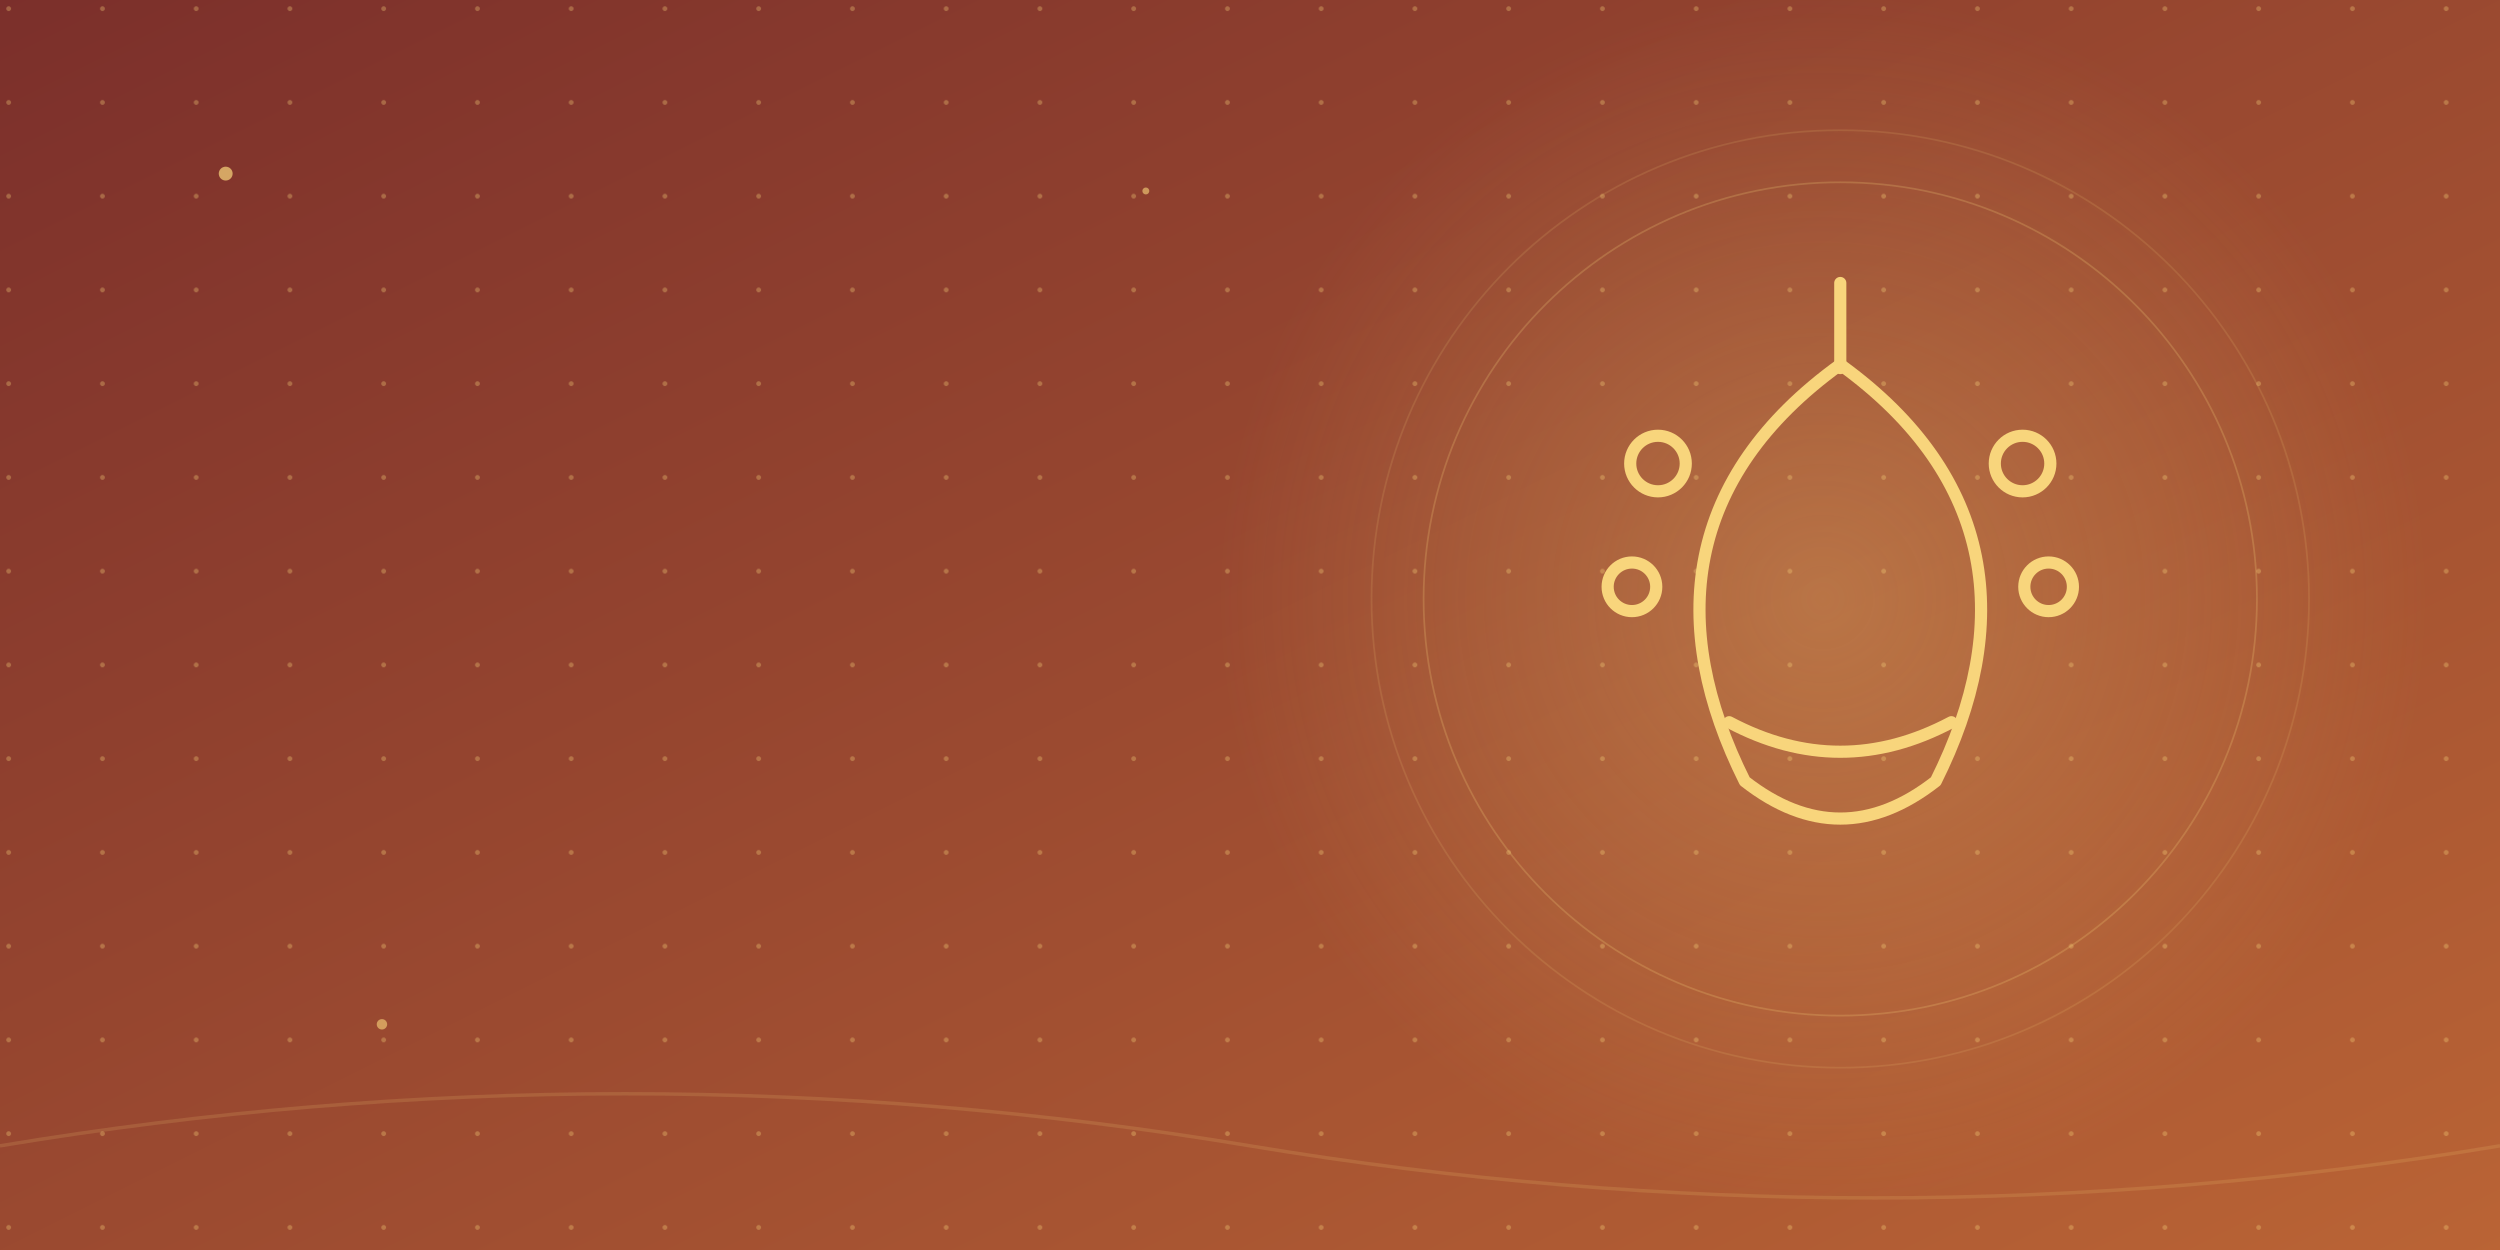
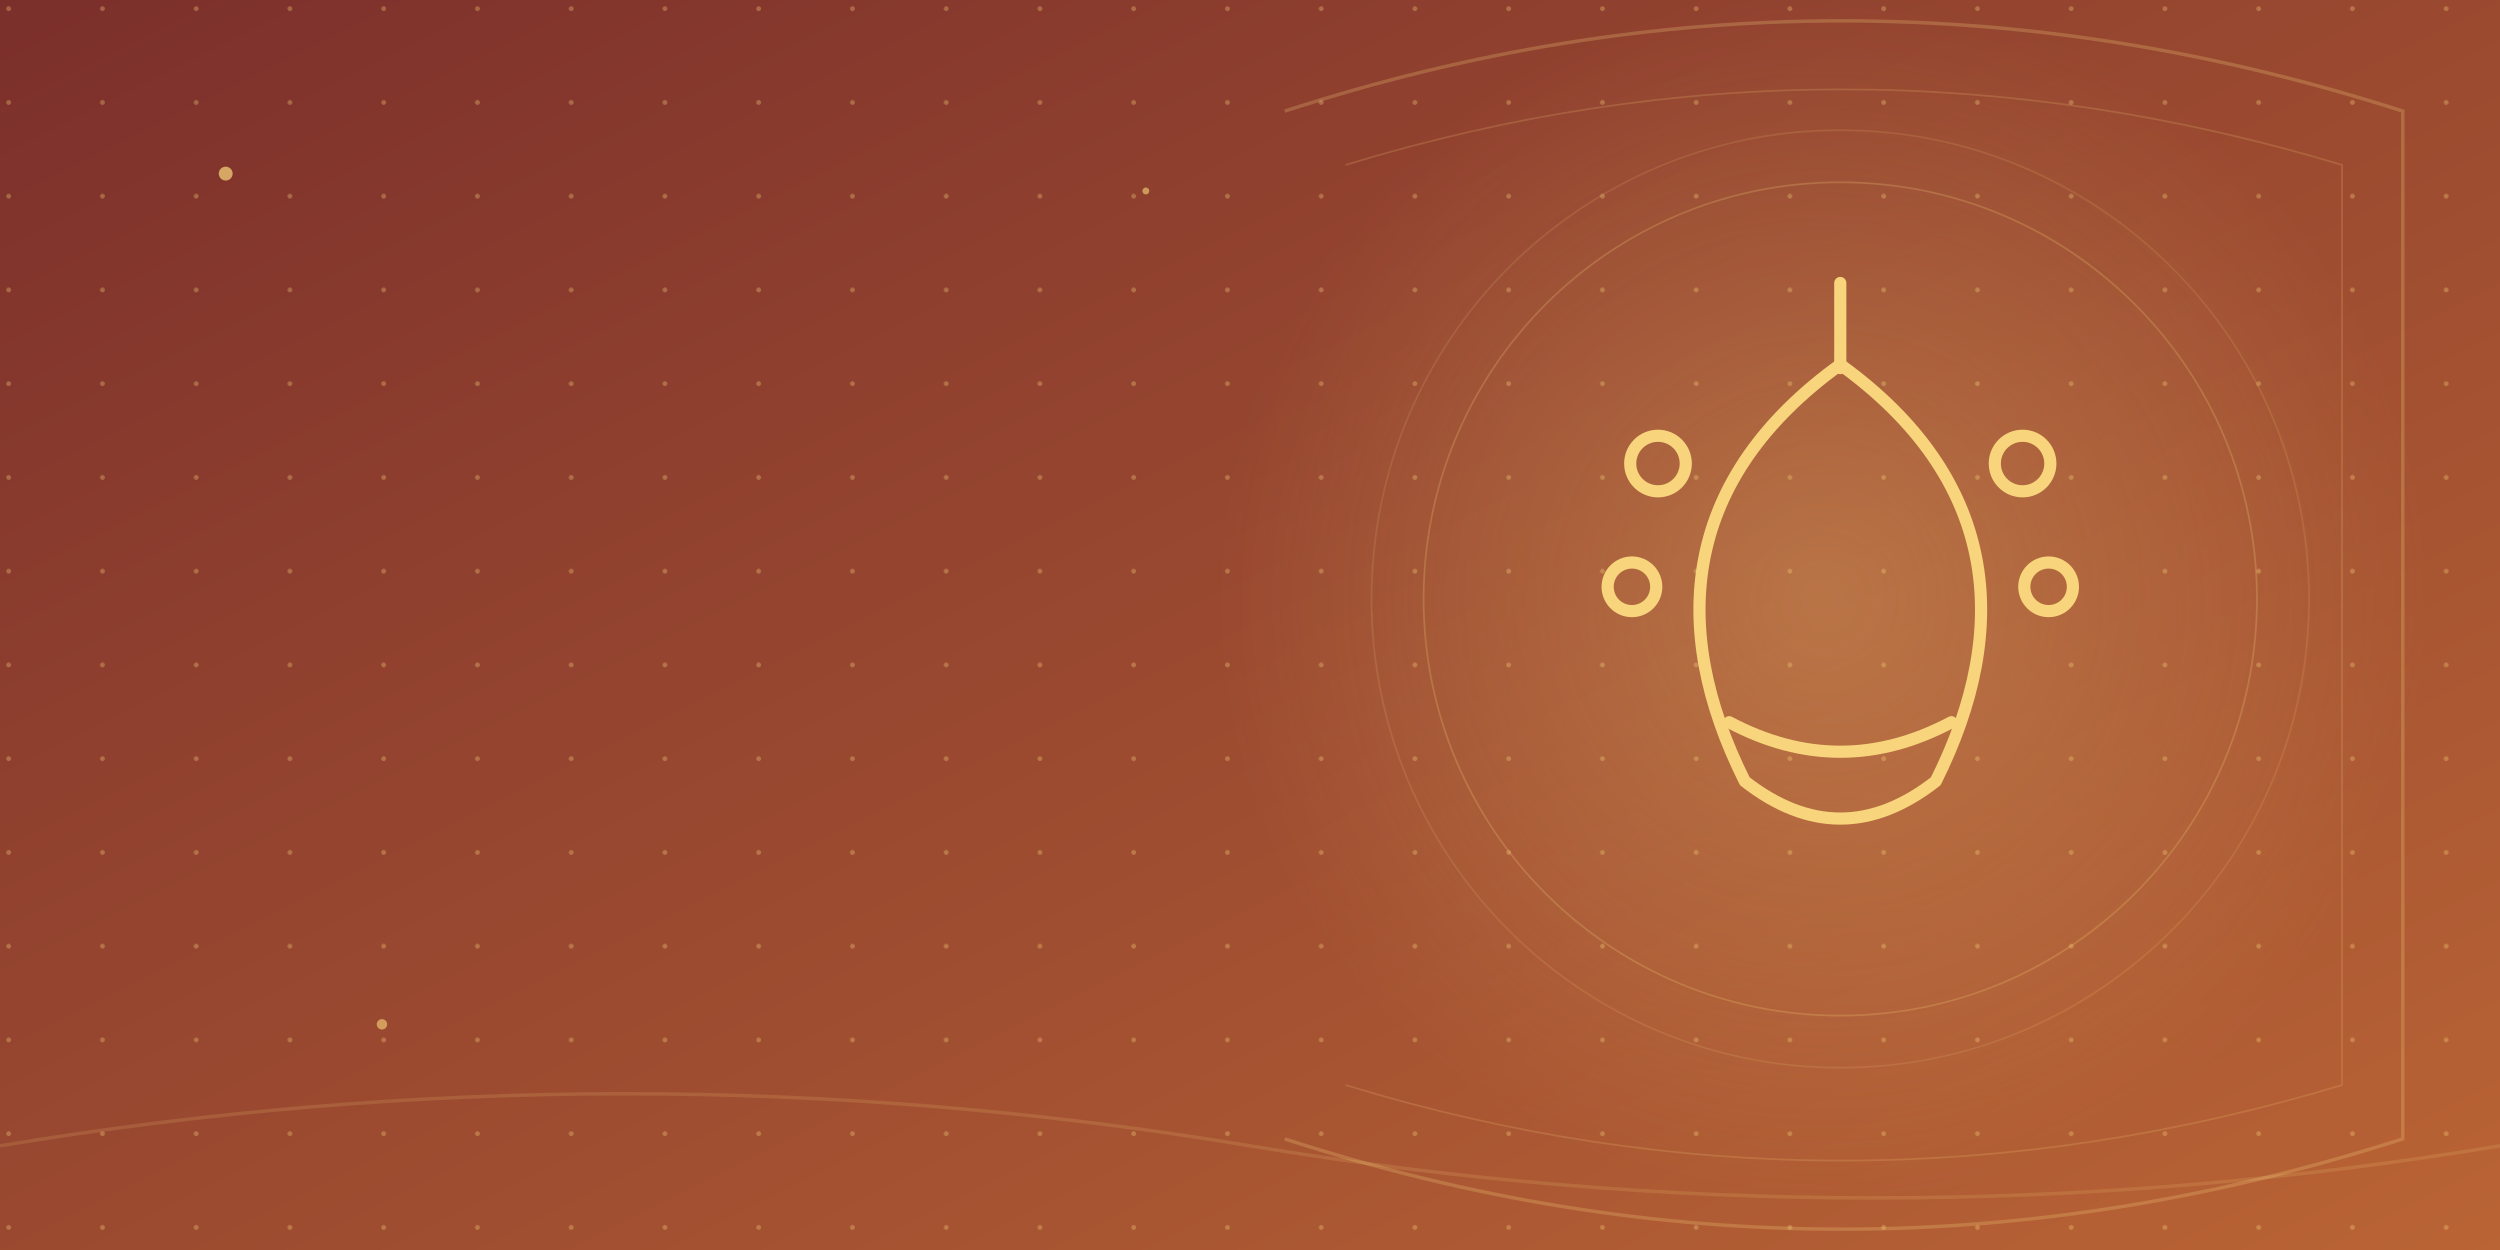
<svg xmlns="http://www.w3.org/2000/svg" viewBox="0 0 1440 720" role="img" aria-label="Ganesh Chaturthi festival artwork">
  <defs>
    <linearGradient id="bg" x2="1" y2="1">
      <stop stop-color="#7b2f2b" />
      <stop offset="1" stop-color="#ba6435" />
    </linearGradient>
    <radialGradient id="glow">
      <stop stop-color="#f8d57c" stop-opacity=".28" />
      <stop offset="1" stop-color="#f8d57c" stop-opacity="0" />
    </radialGradient>
    <pattern id="dots" width="54" height="54" patternUnits="userSpaceOnUse">
      <circle cx="5" cy="5" r="1.4" fill="#f8d57c" opacity=".32" />
    </pattern>
  </defs>
  <rect width="1440" height="720" fill="url(#bg)" />
  <rect width="1440" height="720" fill="url(#dots)" />
  <circle cx="1050" cy="345" r="350" fill="url(#glow)" />
  <circle cx="1060" cy="345" r="240" fill="none" stroke="#f8d57c" opacity=".22" />
  <circle cx="1060" cy="345" r="270" fill="none" stroke="#f8d57c" opacity=".13" />
+   <path d="M740 64 Q1060 -40 1384 64 V656 Q1060 760 740 656" fill="none" stroke="#f8d57c" stroke-width="2" opacity=".24" />
+   <path d="M775 95 Q1060 8 1349 95 V625 Q1060 712 775 625" fill="none" stroke="#f8d57c" opacity=".18" />
  <g transform="translate(1060 345)" fill="none" stroke="#f8d57c" stroke-width="7" stroke-linecap="round" stroke-linejoin="round">
    <path d="M0 -135 C90 -70 100 15 55 105 Q0 148 -55 105 C-100 15 -90 -70 0 -135Z" />
    <path d="M-64 71 Q0 105 64 71 M0 -133 V-182" />
    <circle cx="-105" cy="-78" r="16" />
    <circle cx="105" cy="-78" r="16" />
    <circle cx="-120" cy="-7" r="14" />
    <circle cx="120" cy="-7" r="14" />
  </g>
  <path d="M0 660 Q360 600 720 660 T1440 660" fill="none" stroke="#f8d57c" opacity=".15" stroke-width="2" />
  <circle cx="130" cy="100" r="4" fill="#f8d57c" opacity=".7" />
  <circle cx="220" cy="590" r="3" fill="#f8d57c" opacity=".6" />
  <circle cx="660" cy="110" r="2" fill="#f8d57c" opacity=".6" />
</svg>
